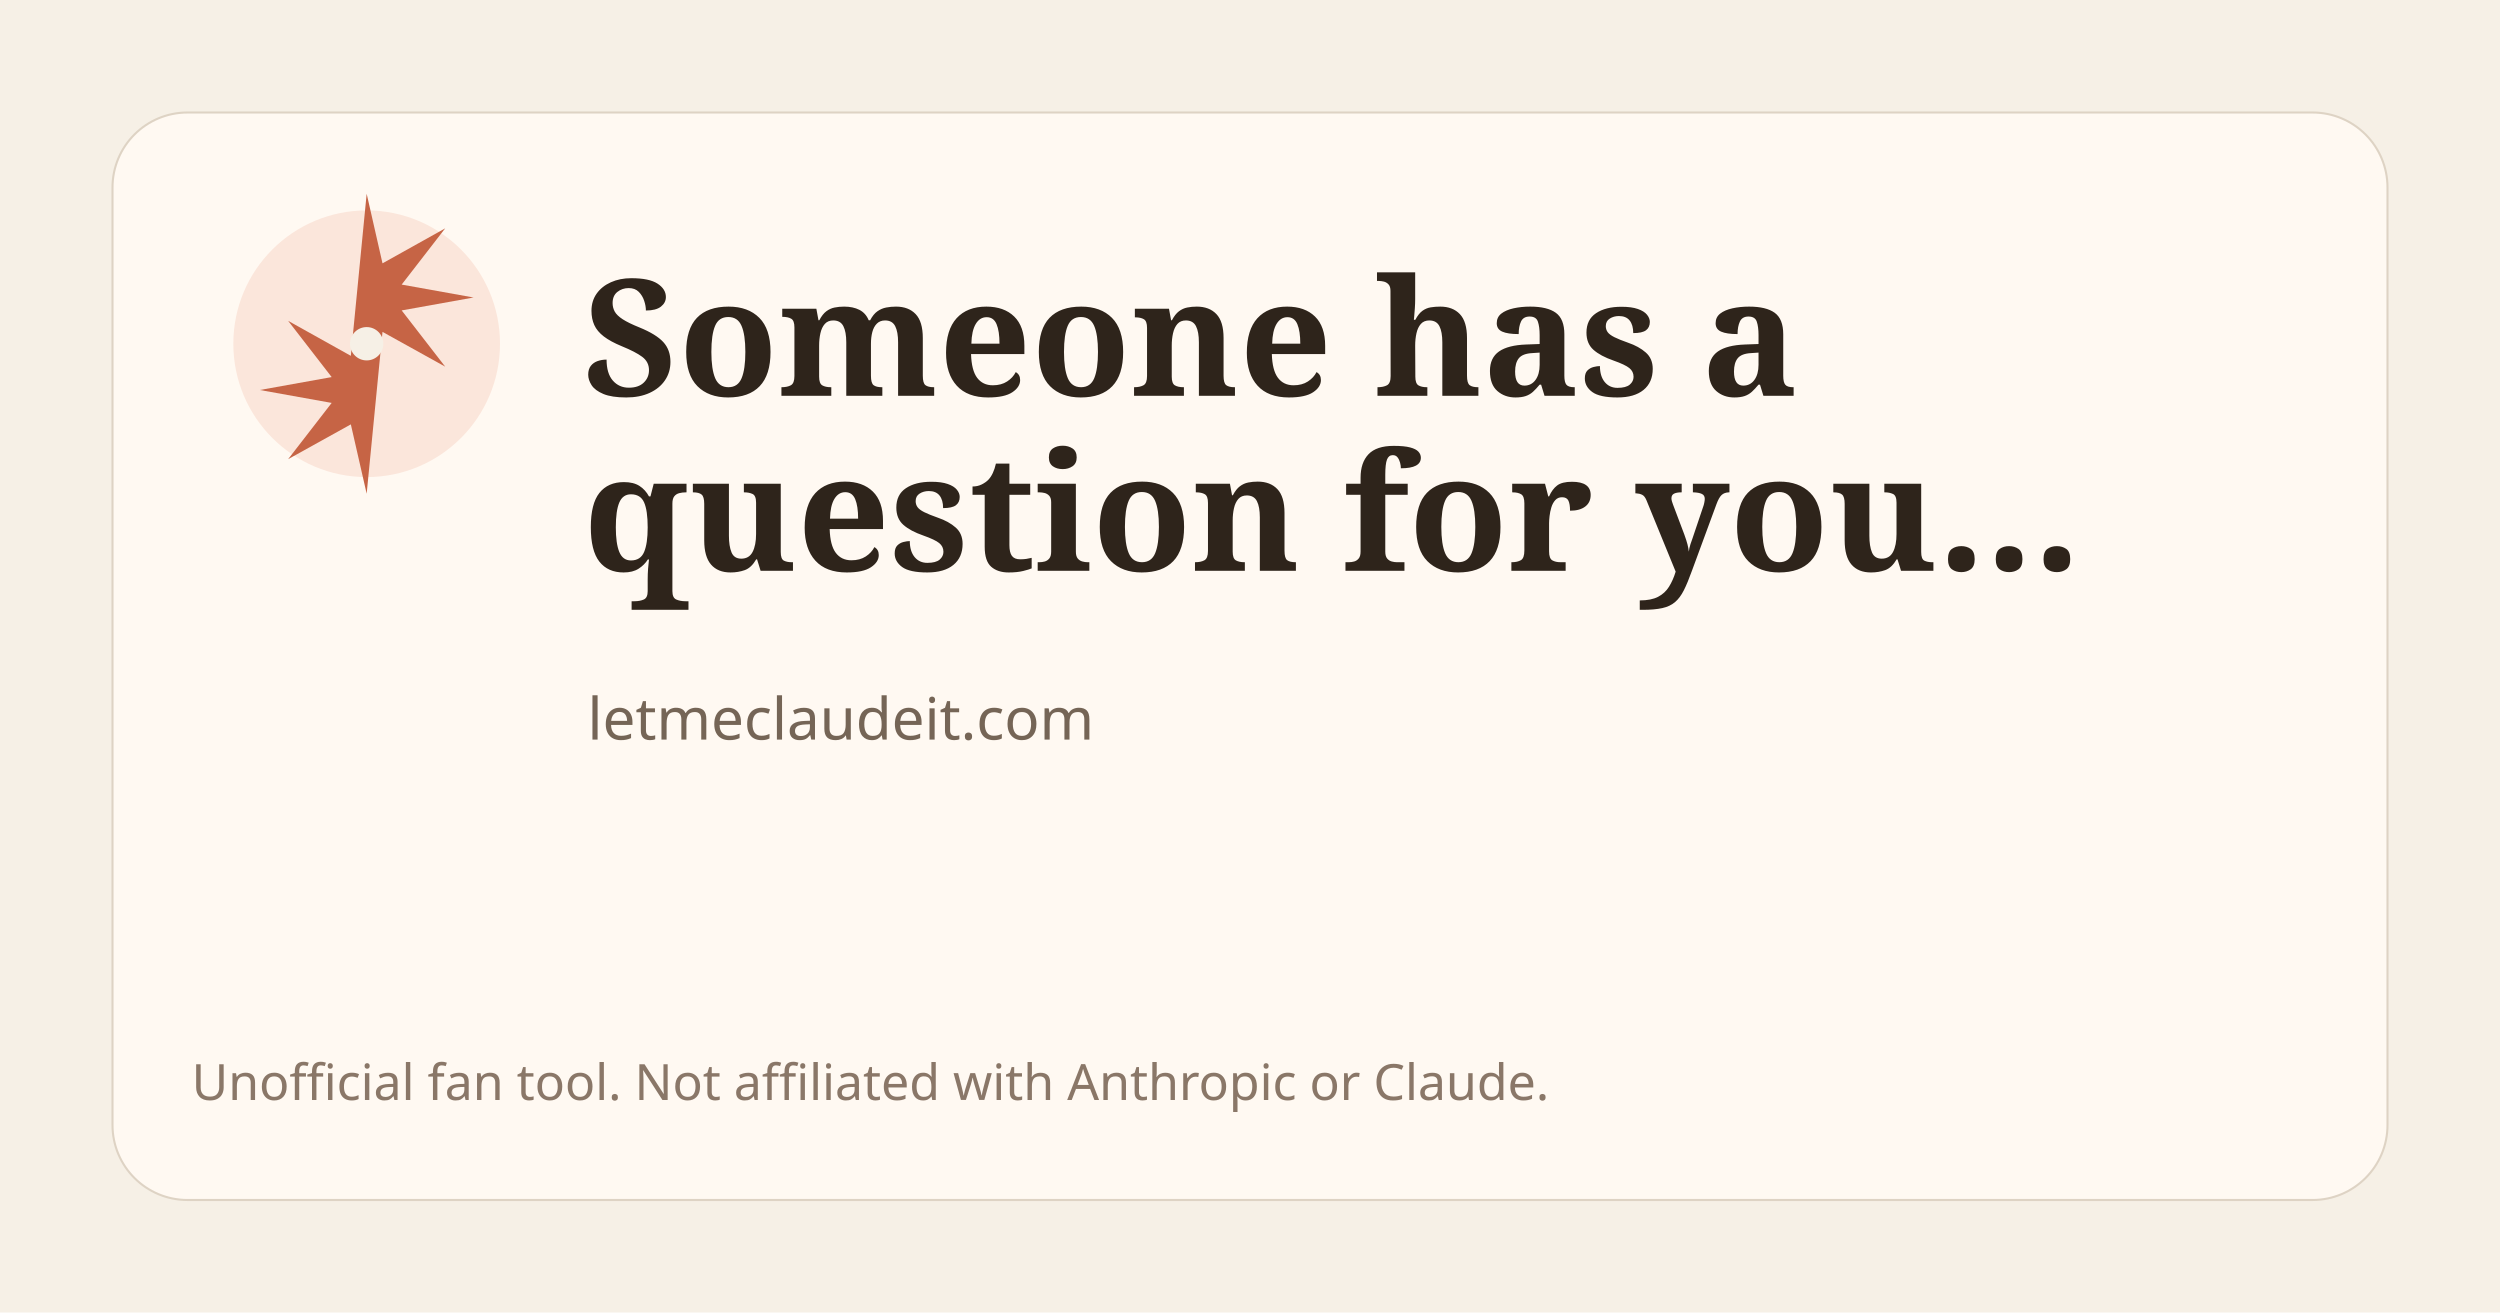
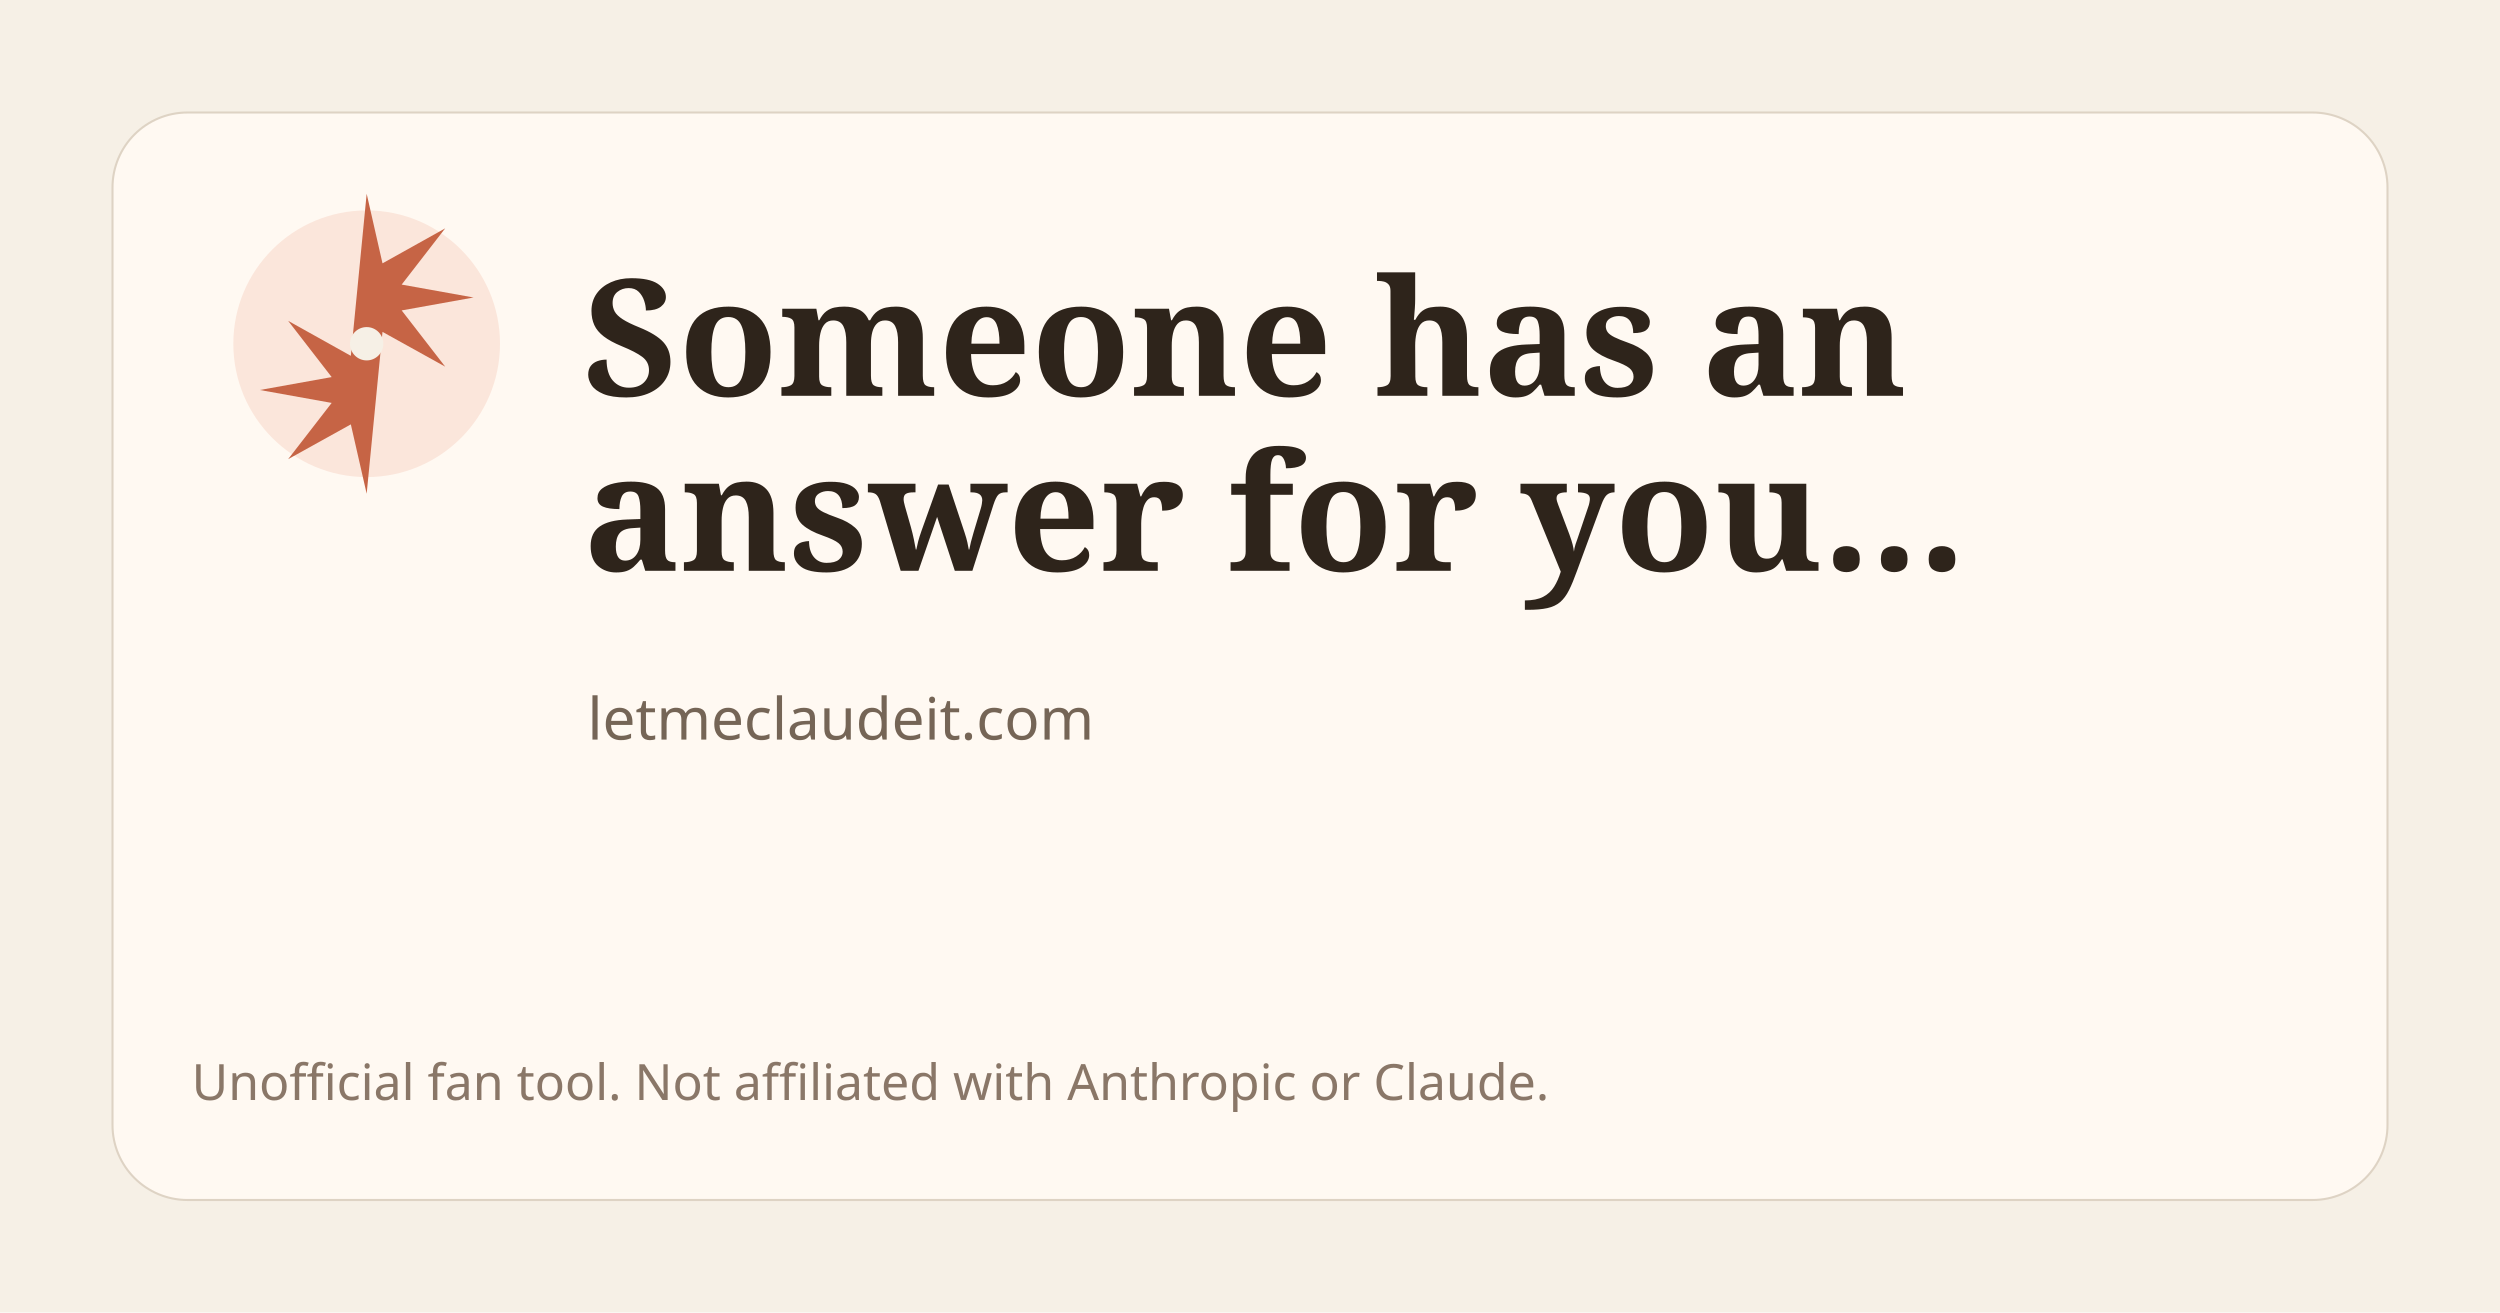
<svg xmlns="http://www.w3.org/2000/svg" width="1200" height="630" viewBox="0 0 1200 630" fill="none">
  <rect width="1200" height="630" fill="#F6F0E6" />
  <rect x="54" y="54" width="1092" height="522" rx="36" fill="#FFF9F2" stroke="#DED3C4" />
  <circle cx="176" cy="165" r="64" fill="#FBE6DB" />
  <path d="M176 93 183.6 126.4l30.1-16.8-20.9 27 34.5 6.2-34.5 6.2 20.9 27-30.1-16.7L176 237l-7.6-33.3-30.1 16.7 20.9-27-34.5-6.2 34.5-6.2-20.9-27 30.1 16.8L176 93Z" fill="#C66445" />
  <circle cx="176" cy="165" r="8" fill="#F6F0E6" />
  <text x="280" y="190" fill="#2E241B" font-family="'Cormorant Garamond', serif" font-size="78" font-weight="600">
-     Someone has a
+     Someone has an
  </text>
  <text x="280" y="274" fill="#2E241B" font-family="'Cormorant Garamond', serif" font-size="78" font-weight="600">
-     question for you...
+     answer for you...
  </text>
  <text x="282" y="355" fill="#756556" font-family="'Plus Jakarta Sans', sans-serif" font-size="28">
    letmeclaudeit.com
  </text>
  <text x="92" y="528" fill="#8A7768" font-family="'Plus Jakarta Sans', sans-serif" font-size="24">
    Unofficial fan tool. Not affiliated with Anthropic or Claude.
  </text>
</svg>
